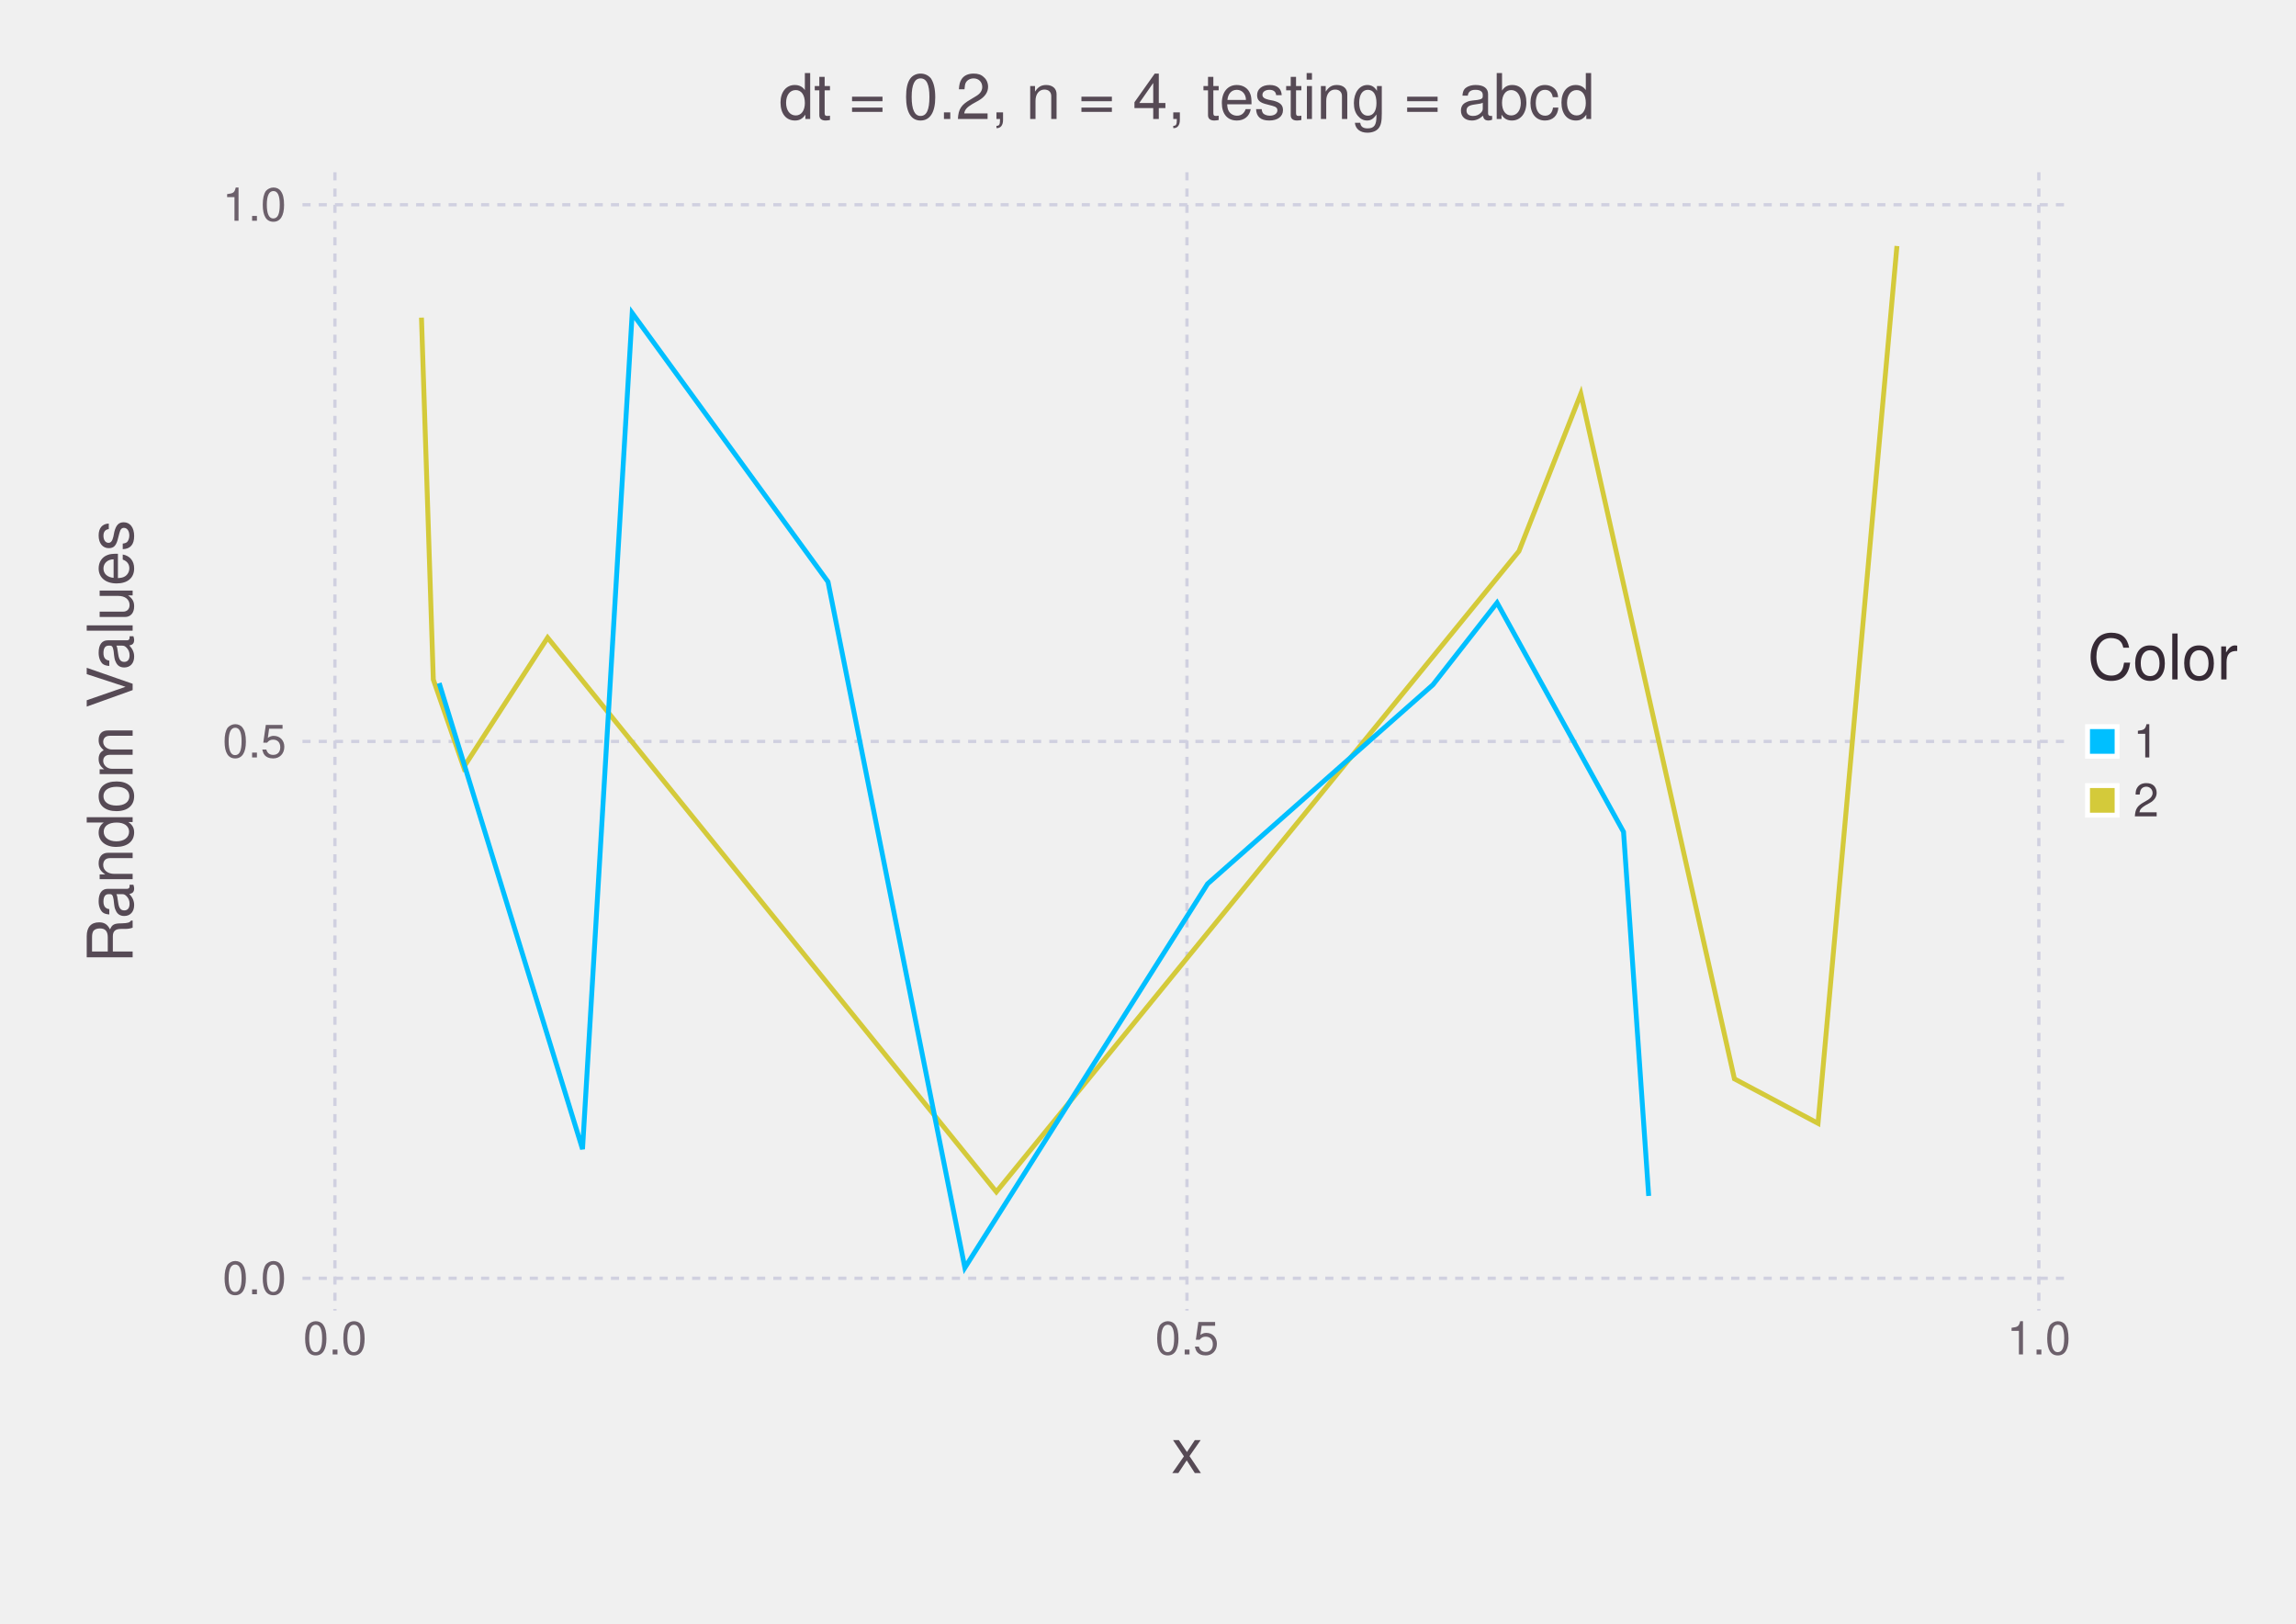
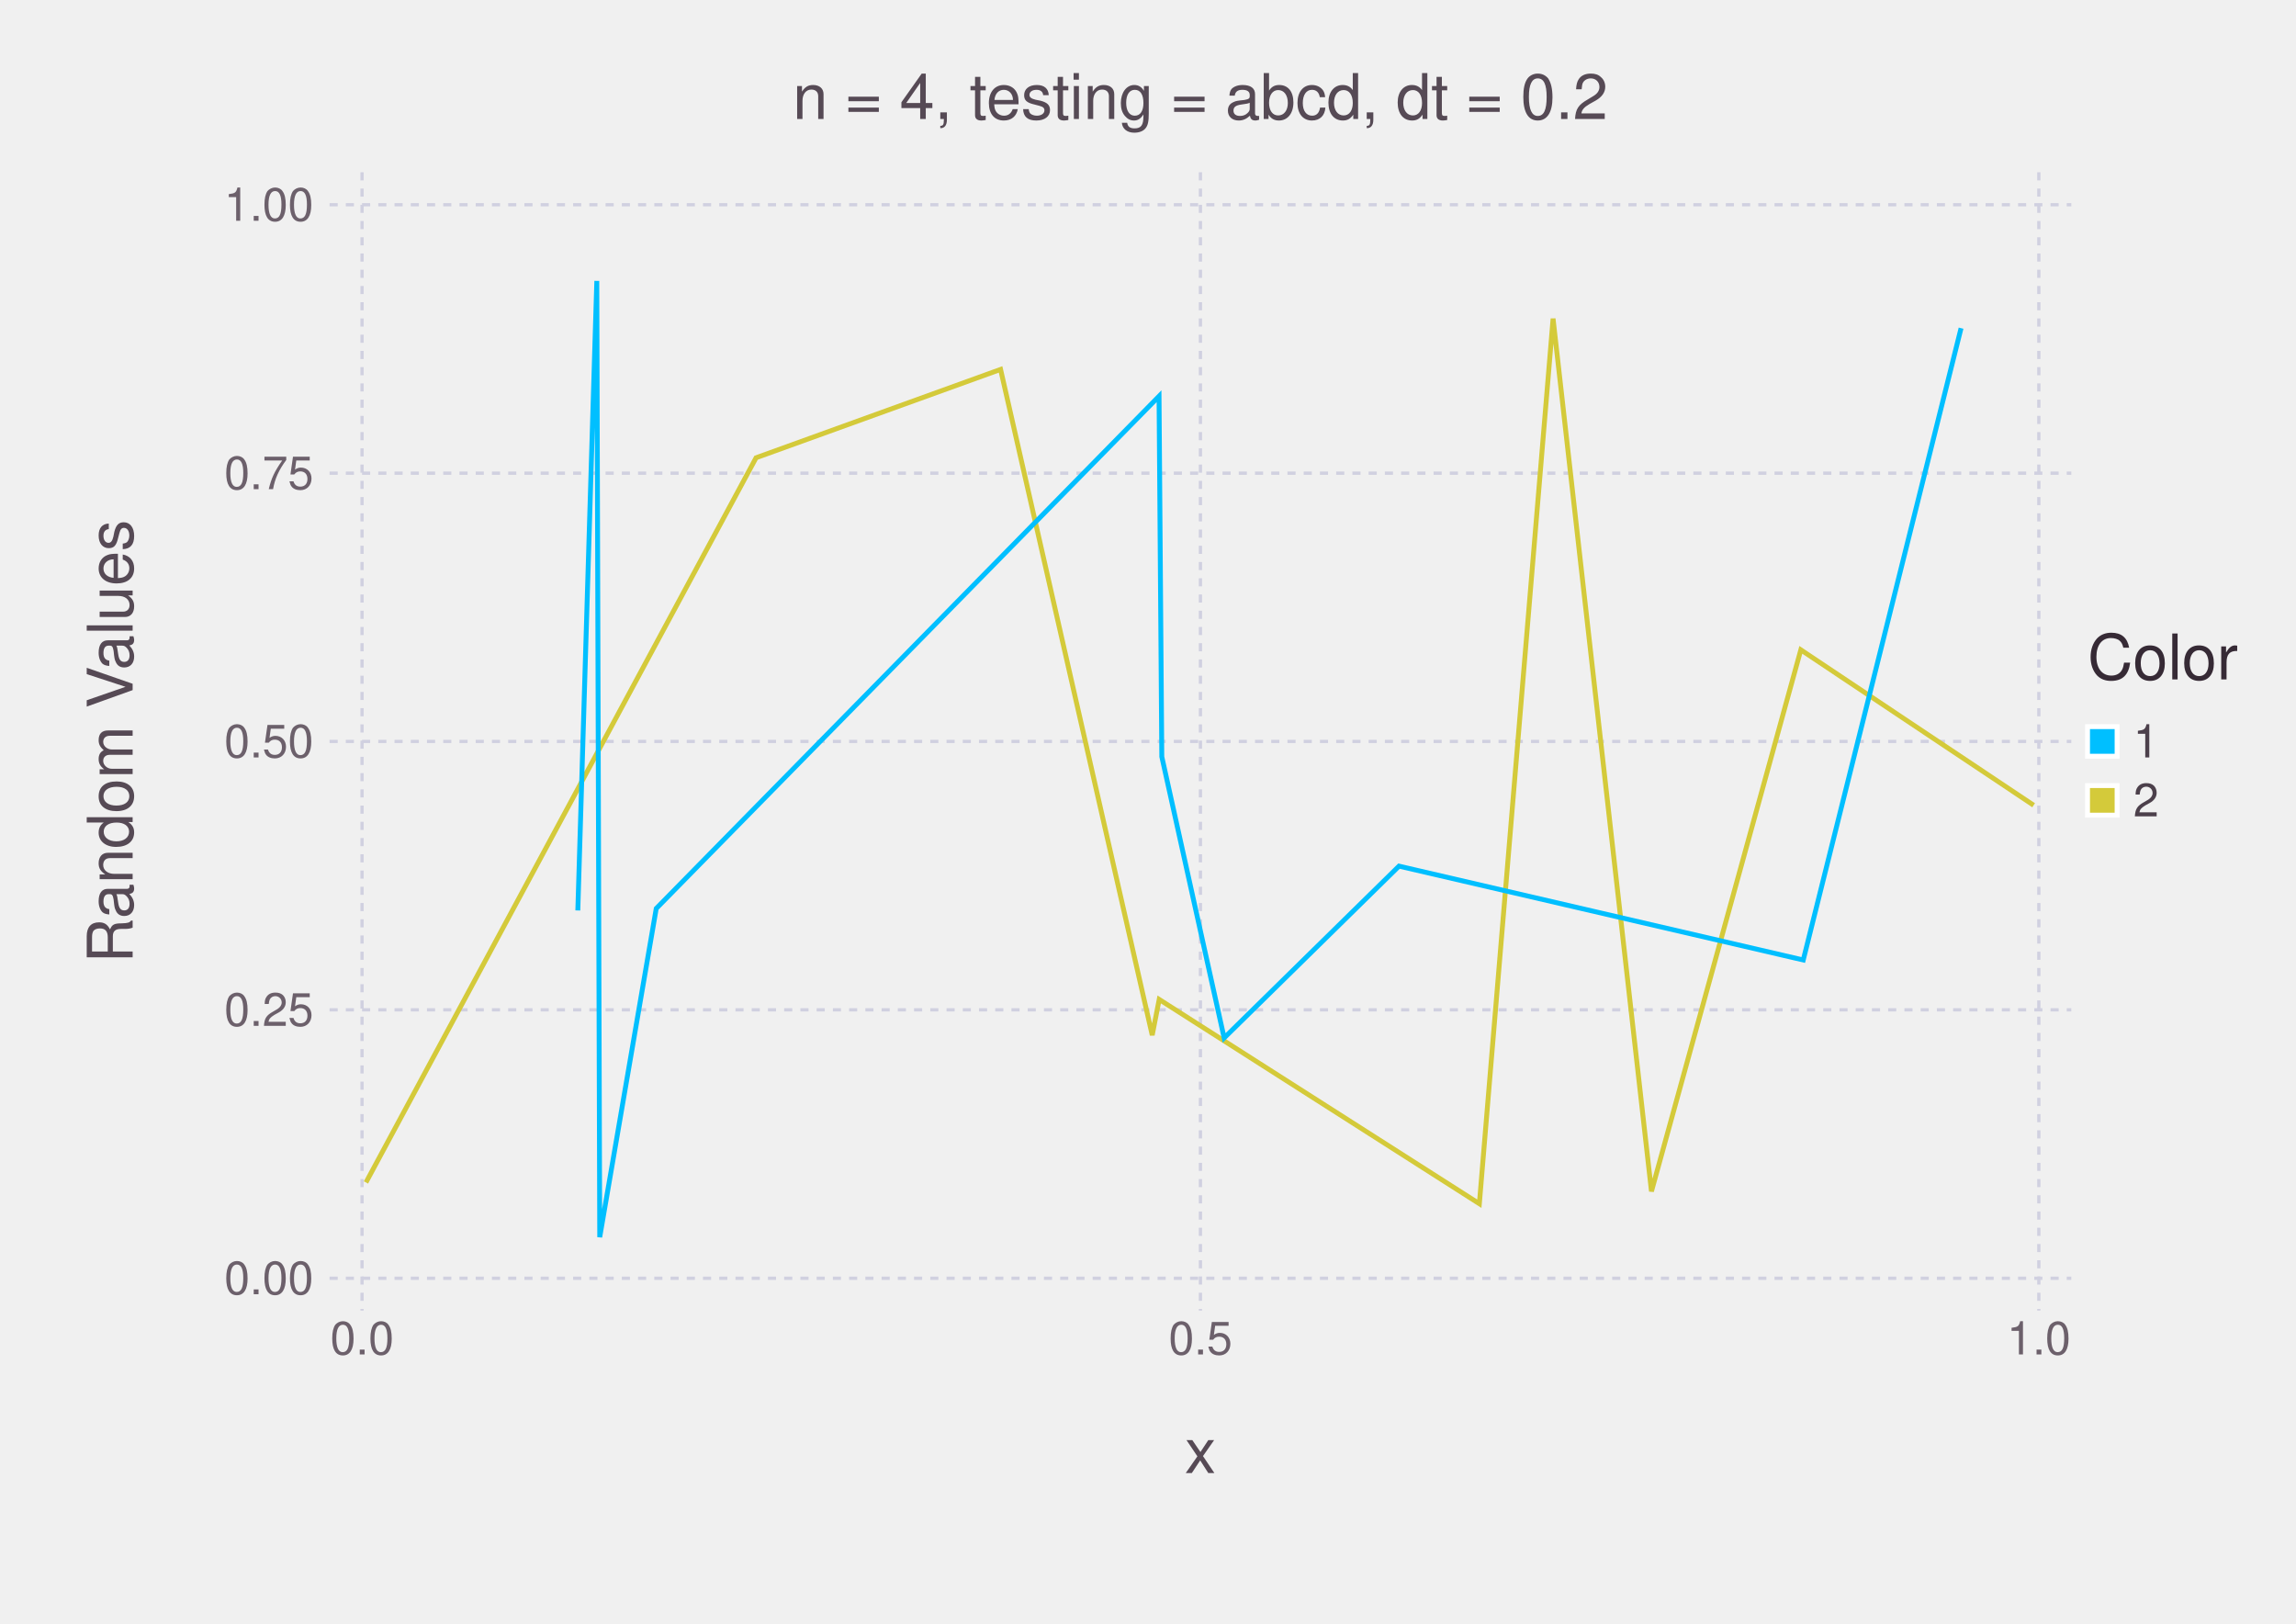
<svg xmlns="http://www.w3.org/2000/svg" version="1.2" width="141.42mm" height="100mm" viewBox="0 0 141.42 100" stroke="none" fill="#000000" stroke-width="0.3" font-size="3.88">
  <defs>
    <marker id="arrow" markerWidth="15" markerHeight="7" refX="5" refY="3.5" orient="auto" markerUnits="strokeWidth">
      <path d="M0,0 L15,3.5 L0,7 z" stroke="context-stroke" fill="context-stroke" />
    </marker>
  </defs>
-   <g class="plotroot xscalable yscalable" id="img-d83ee2b0-1">
-     <g font-size="3.88" font-family="'PT Sans','Helvetica Neue','Helvetica',sans-serif" fill="#564A55" stroke="#000000" stroke-opacity="0.000" id="img-d83ee2b0-2">
-       <g transform="translate(73.11,88.39)">
+   <g class="plotroot xscalable yscalable" id="img-3f17efdc-1">
+     <g font-size="3.88" font-family="'PT Sans','Helvetica Neue','Helvetica',sans-serif" fill="#564A55" stroke="#000000" stroke-opacity="0.000" id="img-3f17efdc-2">
+       <g transform="translate(73.94,88.39)">
        <g class="primitive">
          <text text-anchor="middle" dy="0.6em">x</text>
        </g>
      </g>
    </g>
-     <g class="guide xlabels" font-size="2.82" font-family="'PT Sans Caption','Helvetica Neue','Helvetica',sans-serif" fill="#6C606B" id="img-d83ee2b0-3">
-       <g transform="translate(20.63,81.72)">
+     <g class="guide xlabels" font-size="2.82" font-family="'PT Sans Caption','Helvetica Neue','Helvetica',sans-serif" fill="#6C606B" id="img-3f17efdc-3">
+       <g transform="translate(22.3,81.72)">
        <g class="primitive">
          <text text-anchor="middle" dy="0.6em">0.0</text>
        </g>
      </g>
-       <g transform="translate(73.11,81.72)">
+       <g transform="translate(73.94,81.72)">
        <g class="primitive">
          <text text-anchor="middle" dy="0.6em">0.5</text>
        </g>
      </g>
      <g transform="translate(125.58,81.72)">
        <g class="primitive">
          <text text-anchor="middle" dy="0.6em">1.0</text>
        </g>
      </g>
    </g>
-     <g class="guide colorkey" id="img-d83ee2b0-4">
-       <g fill="#4C404B" font-size="2.82" font-family="'PT Sans','Helvetica Neue','Helvetica',sans-serif" id="img-d83ee2b0-5">
-         <g transform="translate(131.4,45.66)" id="img-d83ee2b0-6" class="color_1">
+     <g class="guide colorkey" id="img-3f17efdc-4">
+       <g fill="#4C404B" font-size="2.82" font-family="'PT Sans','Helvetica Neue','Helvetica',sans-serif" id="img-3f17efdc-5">
+         <g transform="translate(131.4,45.66)" id="img-3f17efdc-6" class="color_1">
          <g class="primitive">
            <text dy="0.35em">1</text>
          </g>
        </g>
-         <g transform="translate(131.4,49.29)" id="img-d83ee2b0-7" class="color_2">
+         <g transform="translate(131.4,49.29)" id="img-3f17efdc-7" class="color_2">
          <g class="primitive">
            <text dy="0.35em">2</text>
          </g>
        </g>
      </g>
-       <g fill-opacity="1" id="img-d83ee2b0-8">
-         <g transform="translate(129.49,45.66)" id="img-d83ee2b0-9" class="color_1" fill="#00BFFF" stroke="#FFFFFF">
+       <g fill-opacity="1" id="img-3f17efdc-8">
+         <g transform="translate(129.49,45.66)" id="img-3f17efdc-9" stroke="#FFFFFF" class="color_1" fill="#00BFFF">
          <path d="M-0.91,-0.91 L0.91,-0.91 0.91,0.91 -0.91,0.91  z" class="primitive" />
        </g>
-         <g transform="translate(129.49,49.29)" id="img-d83ee2b0-10" class="color_2" fill="#D4CA3A" stroke="#FFFFFF">
+         <g transform="translate(129.49,49.29)" id="img-3f17efdc-10" stroke="#FFFFFF" class="color_2" fill="#D4CA3A">
          <path d="M-0.91,-0.91 L0.91,-0.91 0.91,0.91 -0.91,0.91  z" class="primitive" />
        </g>
      </g>
-       <g fill="#362A35" font-size="3.88" font-family="'PT Sans','Helvetica Neue','Helvetica',sans-serif" stroke="#000000" stroke-opacity="0.000" id="img-d83ee2b0-11">
-         <g transform="translate(128.58,41.84)" id="img-d83ee2b0-12">
+       <g fill="#362A35" font-size="3.88" font-family="'PT Sans','Helvetica Neue','Helvetica',sans-serif" stroke="#000000" stroke-opacity="0.000" id="img-3f17efdc-11">
+         <g transform="translate(128.58,41.84)" id="img-3f17efdc-12">
          <g class="primitive">
            <text dy="-0em">Color</text>
          </g>
        </g>
      </g>
    </g>
-     <g clip-path="url(#img-d83ee2b0-13)">
-       <g id="img-d83ee2b0-14">
-         <g pointer-events="visible" stroke-width="0.3" fill="#000000" fill-opacity="0.000" stroke="#000000" stroke-opacity="0.000" class="guide background" id="img-d83ee2b0-15">
-           <g transform="translate(73.11,45.66)" id="img-d83ee2b0-16">
-             <path d="M-54.48,-35.05 L54.48,-35.05 54.48,35.05 -54.48,35.05  z" class="primitive" />
+     <g clip-path="url(#img-3f17efdc-13)">
+       <g id="img-3f17efdc-14">
+         <g pointer-events="visible" stroke-width="0.3" fill="#000000" fill-opacity="0.000" stroke="#000000" stroke-opacity="0.000" class="guide background" id="img-3f17efdc-15">
+           <g transform="translate(73.94,45.66)" id="img-3f17efdc-16">
+             <path d="M-53.64,-35.05 L53.64,-35.05 53.64,35.05 -53.64,35.05  z" class="primitive" />
          </g>
        </g>
-         <g class="guide ygridlines xfixed" stroke-dasharray="0.5,0.5" stroke-width="0.2" stroke="#D0D0E0" id="img-d83ee2b0-17">
-           <g transform="translate(73.11,78.72)" id="img-d83ee2b0-18">
-             <path fill="none" d="M-54.48,0 L54.48,0 " class="primitive" />
+         <g class="guide ygridlines xfixed" stroke-dasharray="0.5,0.5" stroke-width="0.2" stroke="#D0D0E0" id="img-3f17efdc-17">
+           <g transform="translate(73.94,78.72)" id="img-3f17efdc-18">
+             <path fill="none" d="M-53.64,0 L53.64,0 " class="primitive" />
          </g>
-           <g transform="translate(73.11,45.66)" id="img-d83ee2b0-19">
-             <path fill="none" d="M-54.48,0 L54.48,0 " class="primitive" />
+           <g transform="translate(73.94,62.19)" id="img-3f17efdc-19">
+             <path fill="none" d="M-53.64,0 L53.64,0 " class="primitive" />
          </g>
-           <g transform="translate(73.11,12.61)" id="img-d83ee2b0-20">
-             <path fill="none" d="M-54.48,0 L54.48,0 " class="primitive" />
+           <g transform="translate(73.94,45.66)" id="img-3f17efdc-20">
+             <path fill="none" d="M-53.64,0 L53.64,0 " class="primitive" />
+           </g>
+           <g transform="translate(73.94,29.14)" id="img-3f17efdc-21">
+             <path fill="none" d="M-53.64,0 L53.64,0 " class="primitive" />
+           </g>
+           <g transform="translate(73.94,12.61)" id="img-3f17efdc-22">
+             <path fill="none" d="M-53.64,0 L53.64,0 " class="primitive" />
          </g>
        </g>
-         <g class="guide xgridlines yfixed" stroke-dasharray="0.5,0.5" stroke-width="0.2" stroke="#D0D0E0" id="img-d83ee2b0-21">
-           <g transform="translate(20.63,45.66)" id="img-d83ee2b0-22">
+         <g class="guide xgridlines yfixed" stroke-dasharray="0.5,0.5" stroke-width="0.2" stroke="#D0D0E0" id="img-3f17efdc-23">
+           <g transform="translate(22.3,45.66)" id="img-3f17efdc-24">
            <path fill="none" d="M0,-35.05 L0,35.05 " class="primitive" />
          </g>
-           <g transform="translate(73.11,45.66)" id="img-d83ee2b0-23">
+           <g transform="translate(73.94,45.66)" id="img-3f17efdc-25">
            <path fill="none" d="M0,-35.05 L0,35.05 " class="primitive" />
          </g>
-           <g transform="translate(125.58,45.66)" id="img-d83ee2b0-24">
+           <g transform="translate(125.58,45.66)" id="img-3f17efdc-26">
            <path fill="none" d="M0,-35.05 L0,35.05 " class="primitive" />
          </g>
        </g>
-         <g class="plotpanel" id="img-d83ee2b0-25">
-           <g stroke-width="0.3" fill="#000000" fill-opacity="0.000" class="geometry" id="img-d83ee2b0-26">
-             <g class="color_2" stroke-dasharray="none" stroke="#D4CA3A" id="img-d83ee2b0-27">
-               <g transform="translate(70.29,43.03)" id="img-d83ee2b0-28">
-                 <path fill="none" d="M-44.33,-23.47 L-43.6,-1.18 -41.73,4.22 -36.56,-3.76 -8.92,30.37 23.27,-9.09 27.08,-18.78 36.54,23.41 41.69,26.15 46.55,-27.88 " class="primitive" />
+         <g class="plotpanel" id="img-3f17efdc-27">
+           <g stroke-width="0.3" fill="#000000" fill-opacity="0.000" class="geometry" id="img-3f17efdc-28">
+             <g class="color_2" stroke-dasharray="none" stroke="#D4CA3A" id="img-3f17efdc-29">
+               <g transform="translate(79.78,50.58)" id="img-3f17efdc-30">
+                 <path fill="none" d="M-57.24,22.24 L-33.21,-22.39 -18.15,-27.83 -8.81,13.17 -8.38,10.97 11.34,23.55 15.88,-30.96 21.94,22.79 31.14,-10.56 45.48,-0.99 " class="primitive" />
              </g>
            </g>
          </g>
-           <g stroke-width="0.3" fill="#000000" fill-opacity="0.000" class="geometry" id="img-d83ee2b0-29">
-             <g class="color_1" stroke-dasharray="none" stroke="#00BFFF" id="img-d83ee2b0-30">
-               <g transform="translate(66.87,50.46)" id="img-d83ee2b0-31">
-                 <path fill="none" d="M-39.82,-8.39 L-30.99,20.31 -27.93,-31.18 -15.87,-14.63 -7.44,27.61 7.51,3.97 21.39,-8.29 25.34,-13.34 33.13,0.77 34.68,23.19 " class="primitive" />
+           <g stroke-width="0.3" fill="#000000" fill-opacity="0.000" class="geometry" id="img-3f17efdc-31">
+             <g class="color_1" stroke-dasharray="none" stroke="#00BFFF" id="img-3f17efdc-32">
+               <g transform="translate(68.61,47.31)" id="img-3f17efdc-33">
+                 <path fill="none" d="M-33.02,8.76 L-31.85,-30.01 -31.67,28.88 -28.19,8.64 2.78,-22.91 2.95,-0.71 6.79,16.61 17.56,6.03 42.46,11.81 52.18,-27.1 " class="primitive" />
              </g>
            </g>
          </g>
        </g>
      </g>
    </g>
-     <g class="guide ylabels" font-size="2.82" font-family="'PT Sans Caption','Helvetica Neue','Helvetica',sans-serif" fill="#6C606B" id="img-d83ee2b0-32">
-       <g transform="translate(17.63,78.72)" id="img-d83ee2b0-33">
+     <g class="guide ylabels" font-size="2.82" font-family="'PT Sans Caption','Helvetica Neue','Helvetica',sans-serif" fill="#6C606B" id="img-3f17efdc-34">
+       <g transform="translate(19.3,78.72)" id="img-3f17efdc-35">
        <g class="primitive">
-           <text text-anchor="end" dy="0.35em">0.0</text>
+           <text text-anchor="end" dy="0.35em">0.00</text>
        </g>
      </g>
-       <g transform="translate(17.63,45.66)" id="img-d83ee2b0-34">
+       <g transform="translate(19.3,62.19)" id="img-3f17efdc-36">
        <g class="primitive">
-           <text text-anchor="end" dy="0.35em">0.5</text>
+           <text text-anchor="end" dy="0.35em">0.25</text>
        </g>
      </g>
-       <g transform="translate(17.63,12.61)" id="img-d83ee2b0-35">
+       <g transform="translate(19.3,45.66)" id="img-3f17efdc-37">
        <g class="primitive">
-           <text text-anchor="end" dy="0.35em">1.0</text>
+           <text text-anchor="end" dy="0.35em">0.50</text>
+         </g>
+       </g>
+       <g transform="translate(19.3,29.14)" id="img-3f17efdc-38">
+         <g class="primitive">
+           <text text-anchor="end" dy="0.35em">0.75</text>
+         </g>
+       </g>
+       <g transform="translate(19.3,12.61)" id="img-3f17efdc-39">
+         <g class="primitive">
+           <text text-anchor="end" dy="0.35em">1.00</text>
        </g>
      </g>
    </g>
-     <g font-size="3.88" font-family="'PT Sans','Helvetica Neue','Helvetica',sans-serif" fill="#564A55" stroke="#000000" stroke-opacity="0.000" id="img-d83ee2b0-36">
-       <g transform="translate(8.81,43.66)" id="img-d83ee2b0-37">
+     <g font-size="3.88" font-family="'PT Sans','Helvetica Neue','Helvetica',sans-serif" fill="#564A55" stroke="#000000" stroke-opacity="0.000" id="img-3f17efdc-40">
+       <g transform="translate(8.81,43.66)" id="img-3f17efdc-41">
        <g class="primitive">
          <text text-anchor="middle" dy="0.35em" transform="rotate(-90,0, 2)">Random Values</text>
        </g>
      </g>
    </g>
-     <g font-size="3.88" font-family="'PT Sans','Helvetica Neue','Helvetica',sans-serif" fill="#564A55" stroke="#000000" stroke-opacity="0.000" id="img-d83ee2b0-38">
-       <g transform="translate(73.11,5)" id="img-d83ee2b0-39">
+     <g font-size="3.88" font-family="'PT Sans','Helvetica Neue','Helvetica',sans-serif" fill="#564A55" stroke="#000000" stroke-opacity="0.000" id="img-3f17efdc-42">
+       <g transform="translate(73.94,5)" id="img-3f17efdc-43">
        <g class="primitive">
-           <text text-anchor="middle" dy="0.6em">dt = 0.2, n = 4, testing = abcd</text>
+           <text text-anchor="middle" dy="0.6em">n = 4, testing = abcd, dt = 0.2</text>
        </g>
      </g>
    </g>
  </g>
  <defs>
-     <clipPath id="img-d83ee2b0-13">
-       <path d="M18.63,10.61 L127.58,10.61 127.58,80.72 18.63,80.72 " />
+     <clipPath id="img-3f17efdc-13">
+       <path d="M20.3,10.61 L127.58,10.61 127.58,80.72 20.3,80.72 " />
    </clipPath>
  </defs>
</svg>
